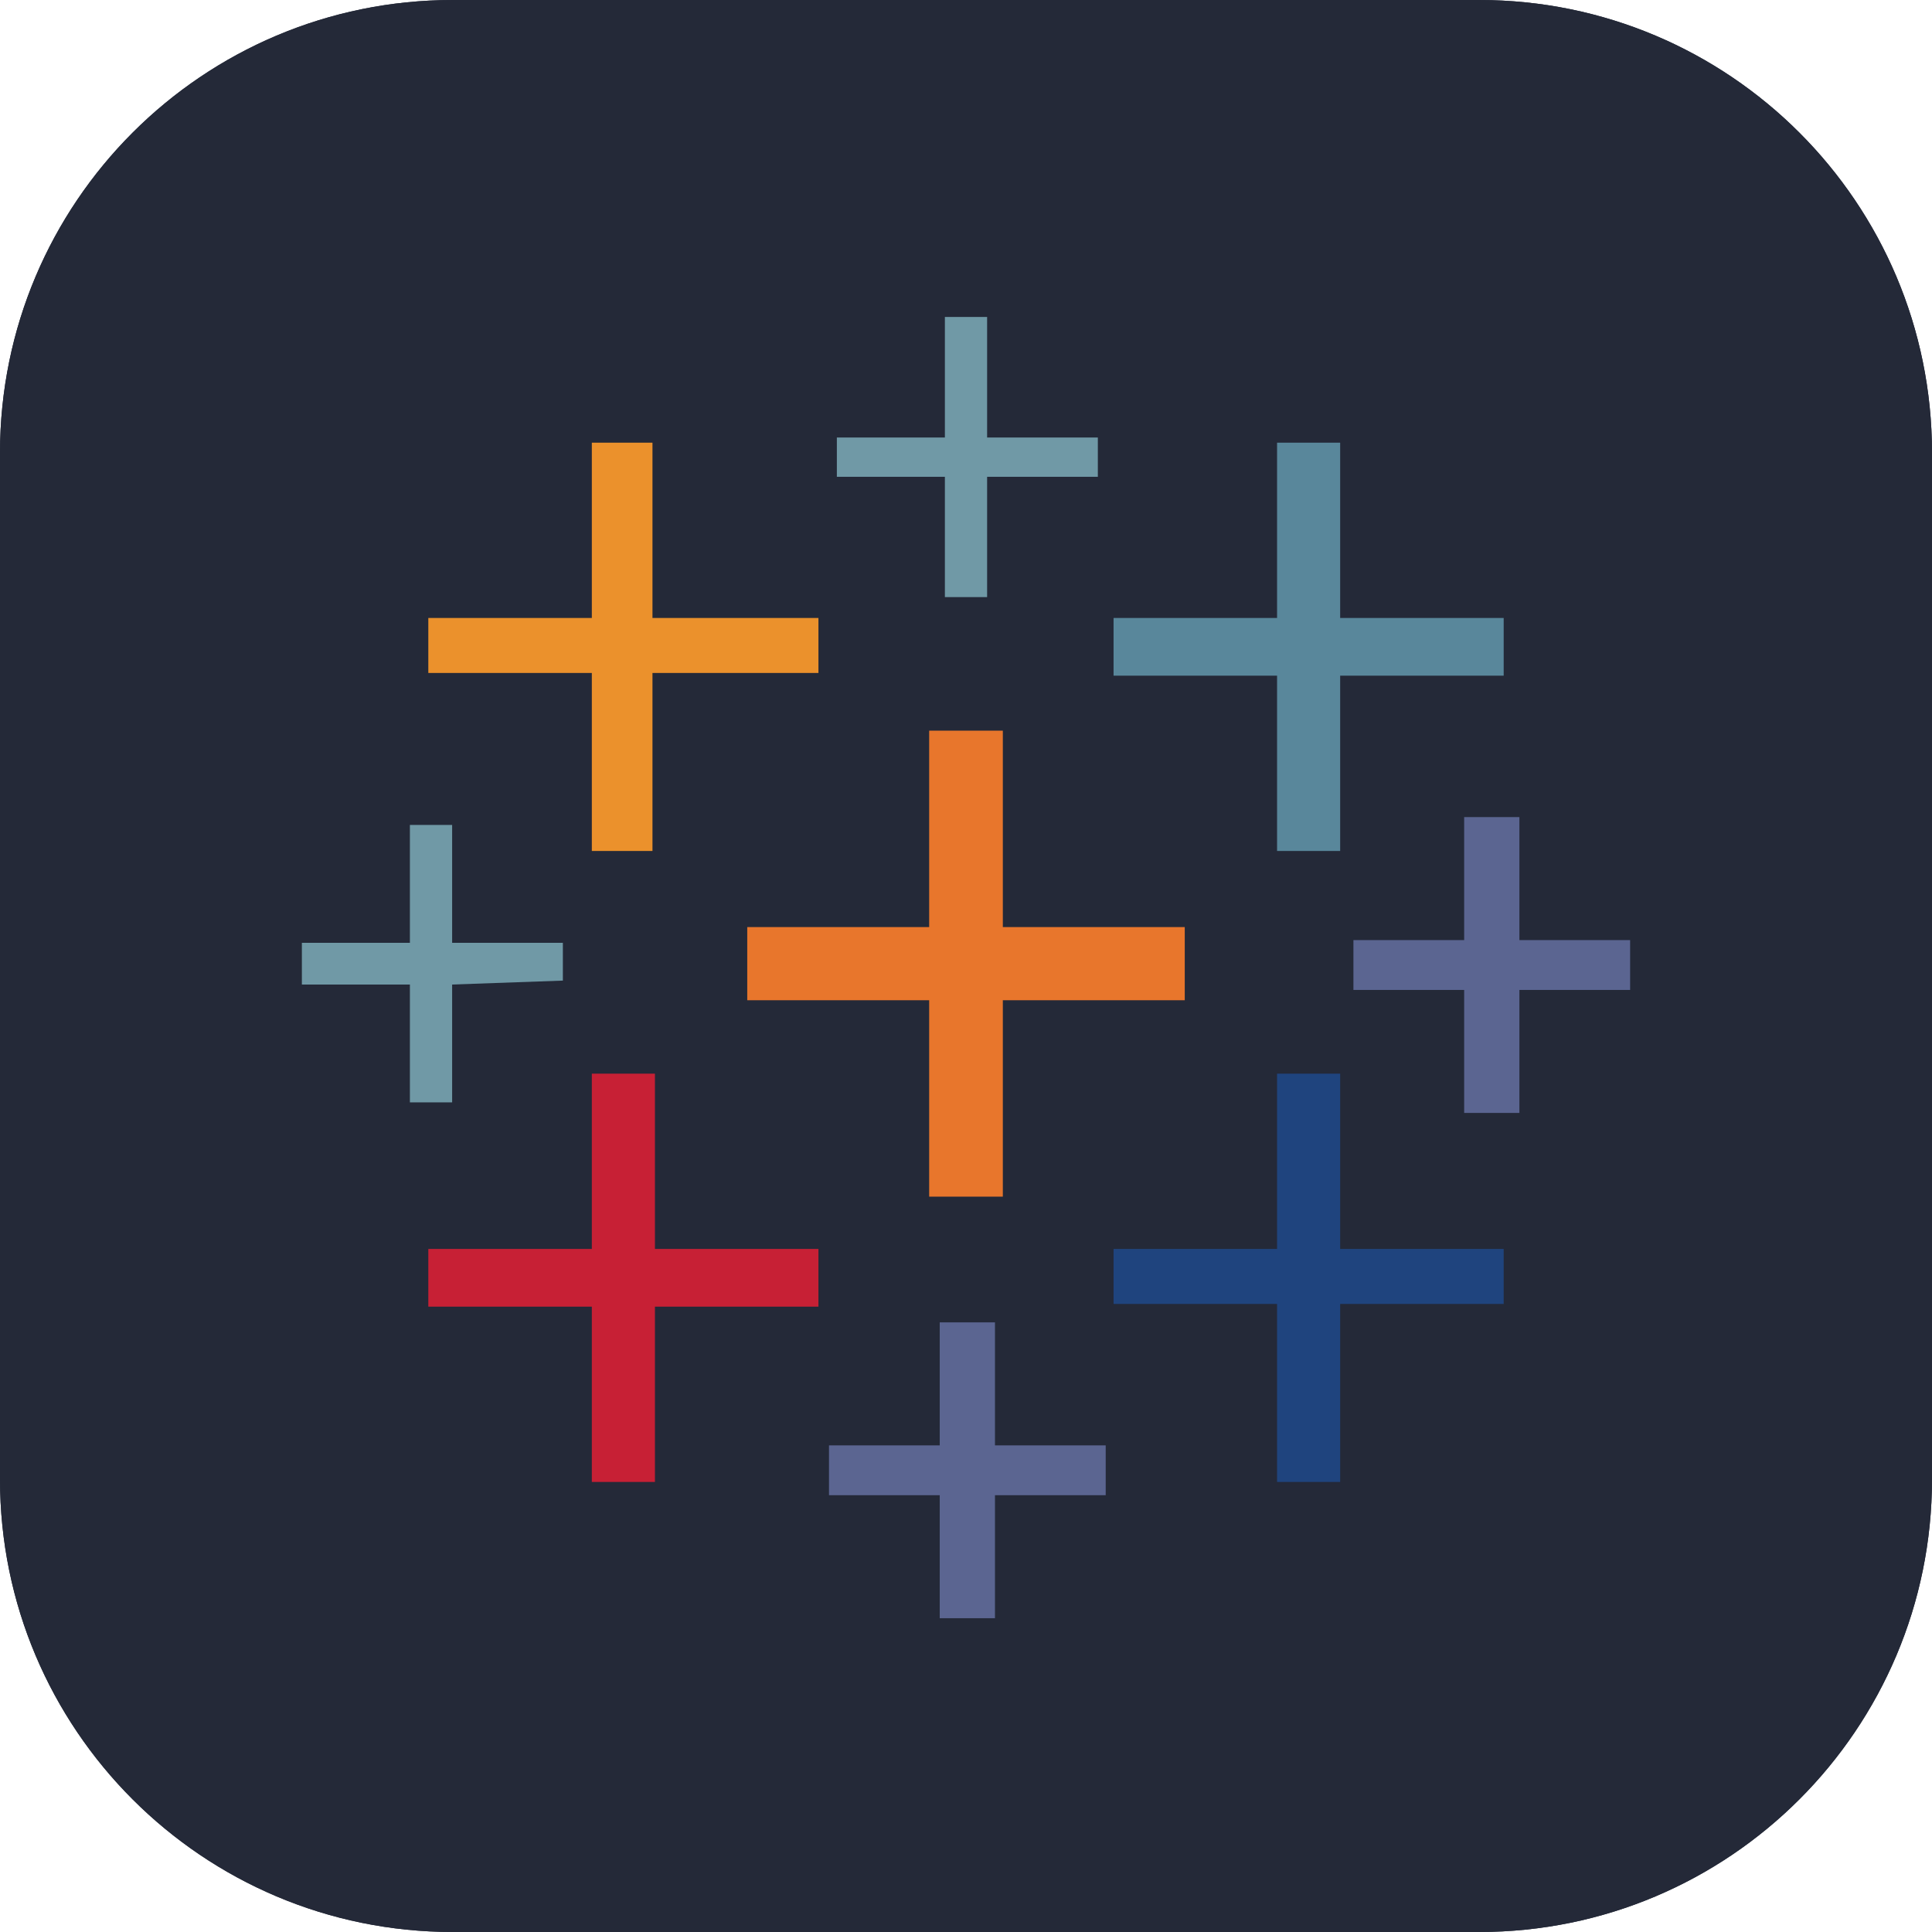
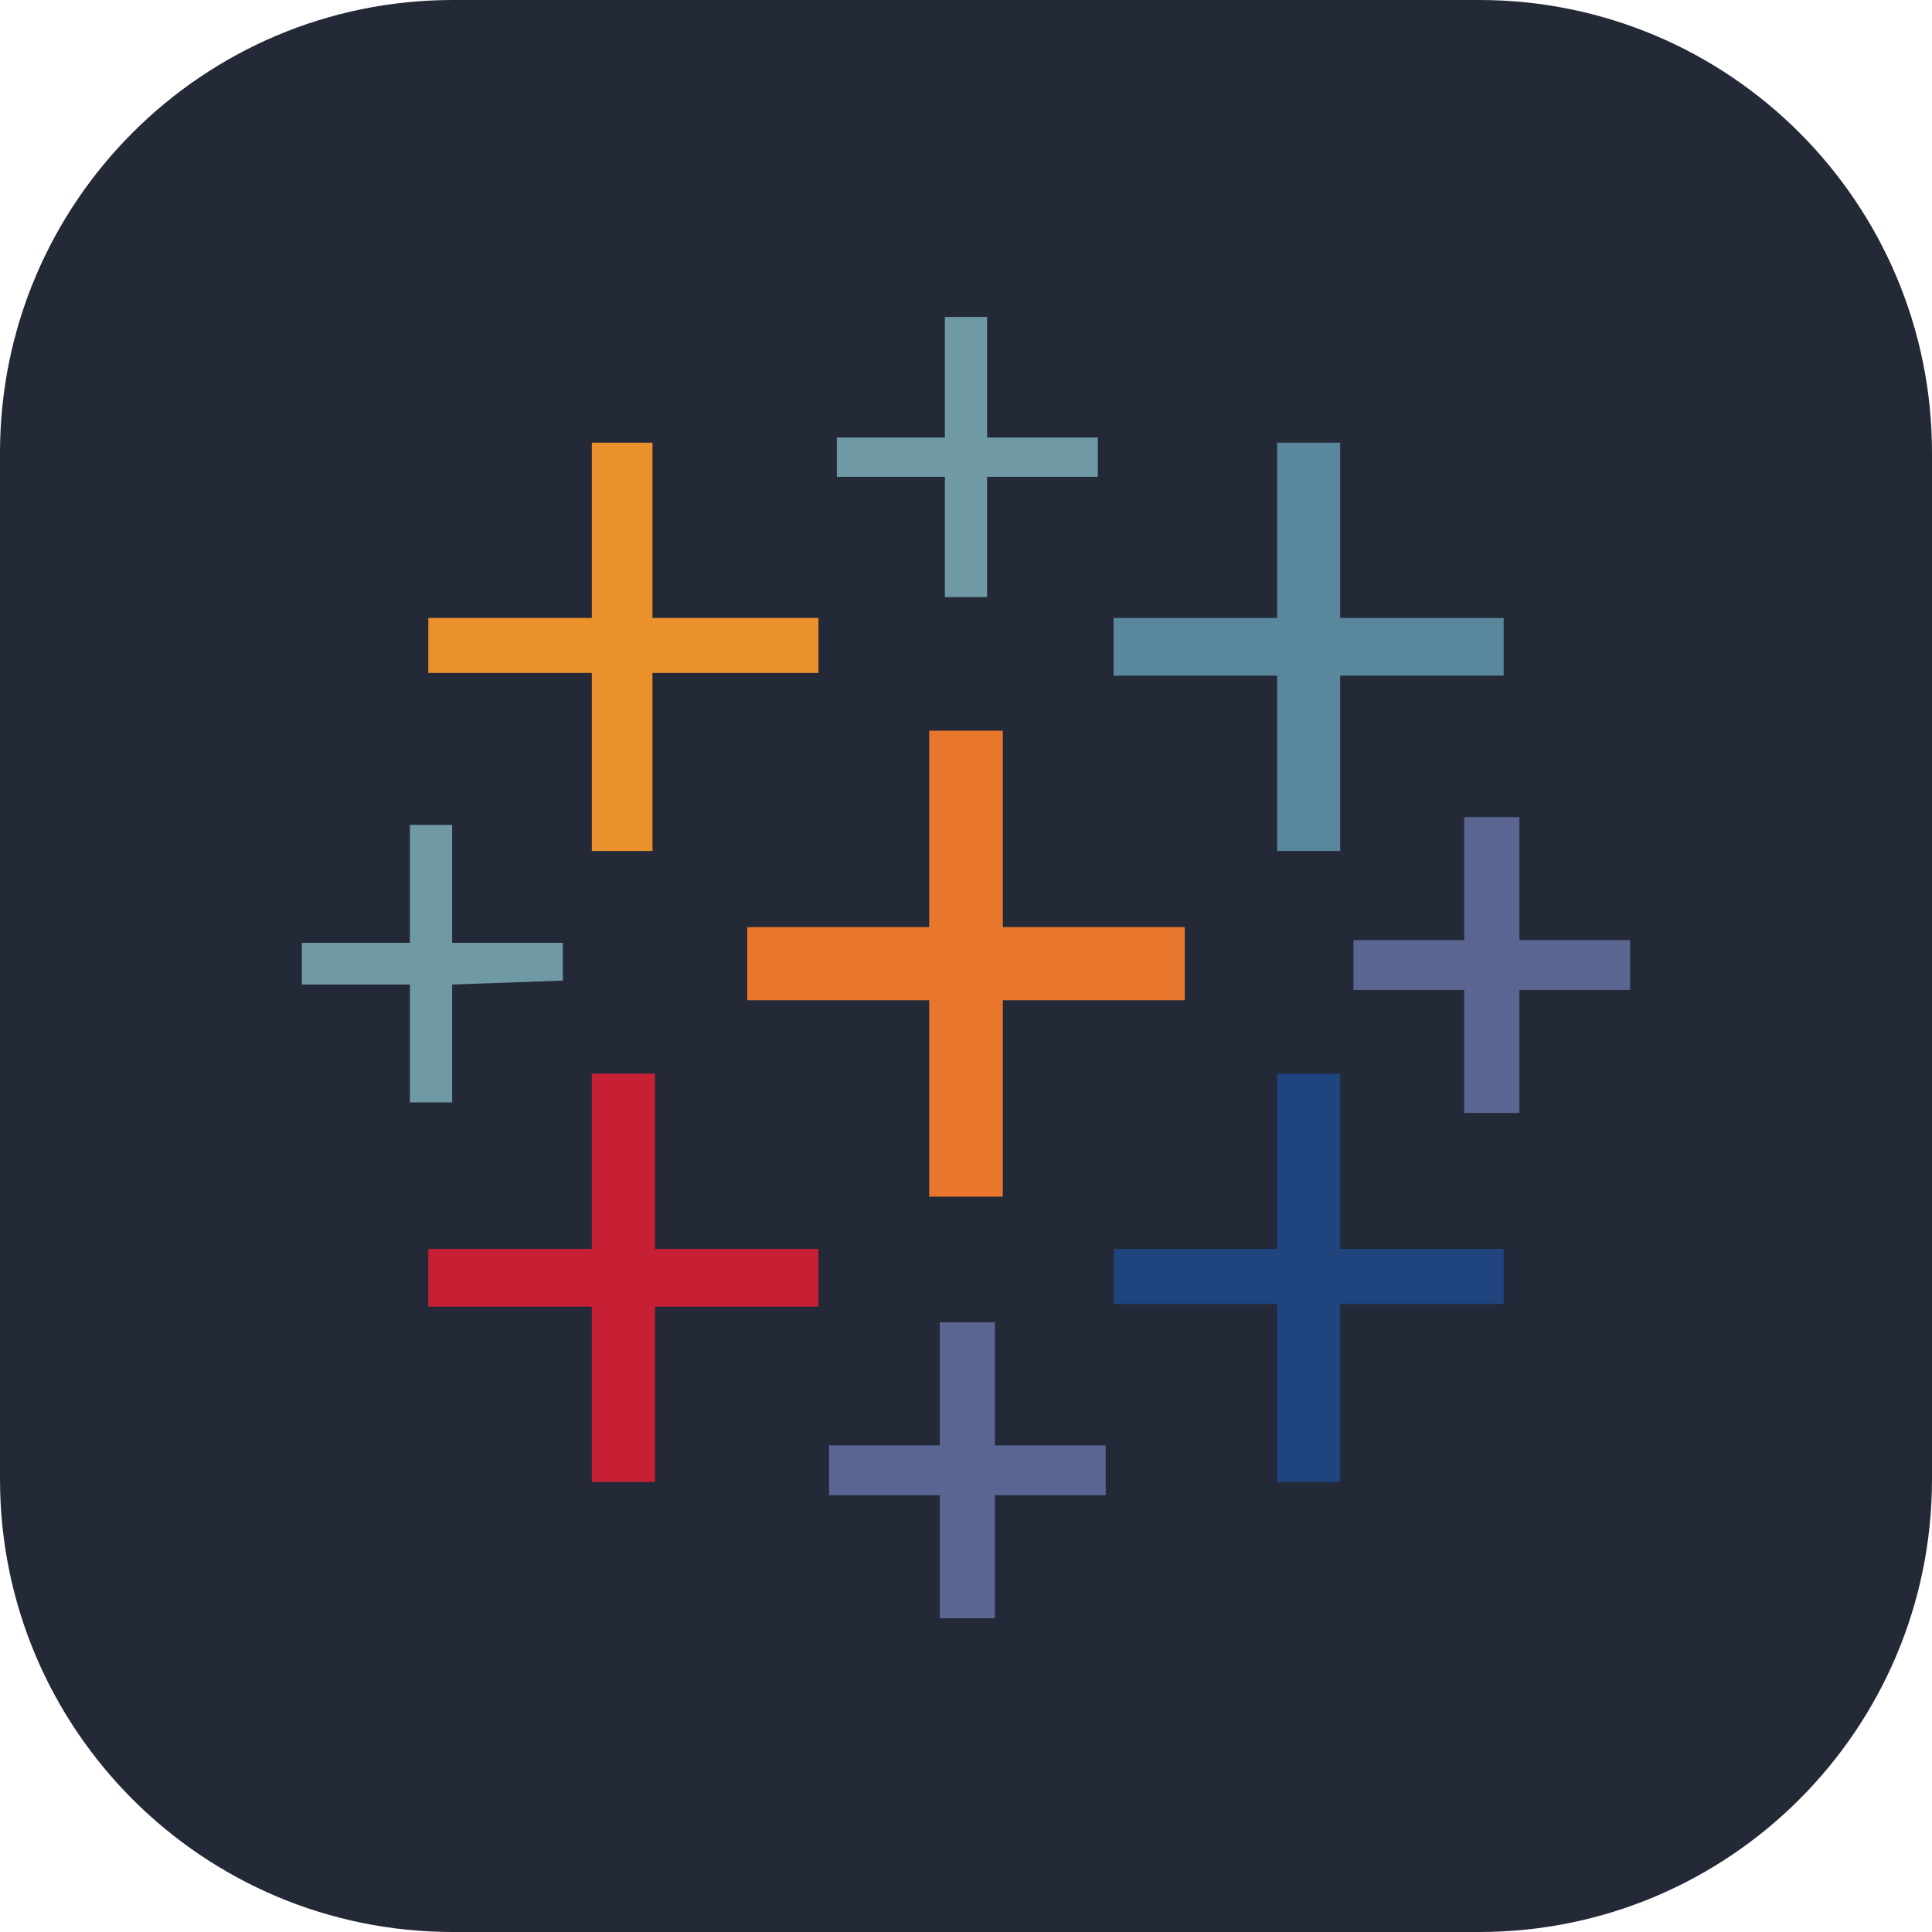
<svg xmlns="http://www.w3.org/2000/svg" width="256" height="256" viewBox="0 0 256 256" fill="none" id="tableau">
  <style>
#tableau {
    rect {fill: #242938}

    @media (prefers-color-scheme: light) {
        rect {fill: #F4F2ED}
    }
}
</style>
  <rect width="256" height="256" fill="#242938" rx="60" />
-   <path d="M196 0H60C26.863 0 0 26.863 0 60V196C0 229.137 26.863 256 60 256H196C229.137 256 256 229.137 256 196V60C256 26.863 229.137 0 196 0Z" fill="#242938" />
  <path d="M125.202 49.97V57.973H110.888V63.179H125.202V79.119H130.798V63.179H145.47V57.973H130.798V42H125.202V49.97Z" fill="#7099A6" />
  <path d="M78.421 70.271V81.885H56.754V89.172H78.421V112.758H86.456V89.172H108.448V81.885H86.456V58.657H78.421V70.271Z" fill="#EB912C" />
  <path d="M169.218 70.271V81.885H147.552V89.53H169.218V112.758H177.579V89.53H199.246V81.885H177.579V58.657H169.218V70.271Z" fill="#59879B" />
  <path d="M123.12 109.83V122.843H99.014V132.537H123.12V158.563H132.88V132.537H156.986V122.843H132.88V96.817H123.12V109.83Z" fill="#E8762C" />
  <path d="M194.009 116.402V124.567H179.336V131.171H194.009V147.47H201.328V131.171H216V124.567H201.328V108.269H194.009V116.402Z" fill="#5B6591" />
  <path d="M54.314 117.117V124.925H40V130.456H54.314V146.071H59.91V130.456L74.582 129.935V124.925H59.91V109.31H54.314V117.117Z" fill="#7099A6" />
  <path d="M78.421 153.879V165.493H56.754V173.138H78.421V196.366H86.782V173.138H108.448V165.493H86.782V142.265H78.421V153.879Z" fill="#C72035" />
  <path d="M169.218 153.879V165.493H147.552V172.78H169.218V196.366H177.579V172.78H199.246V165.493H177.579V142.265H169.218V153.879Z" fill="#1F447E" />
  <path d="M124.519 183.386V191.519H109.847V198.123H124.519V214.421H131.839V198.123H146.511V191.519H131.839V175.22H124.519V183.386Z" fill="#5B6591" />
</svg>
